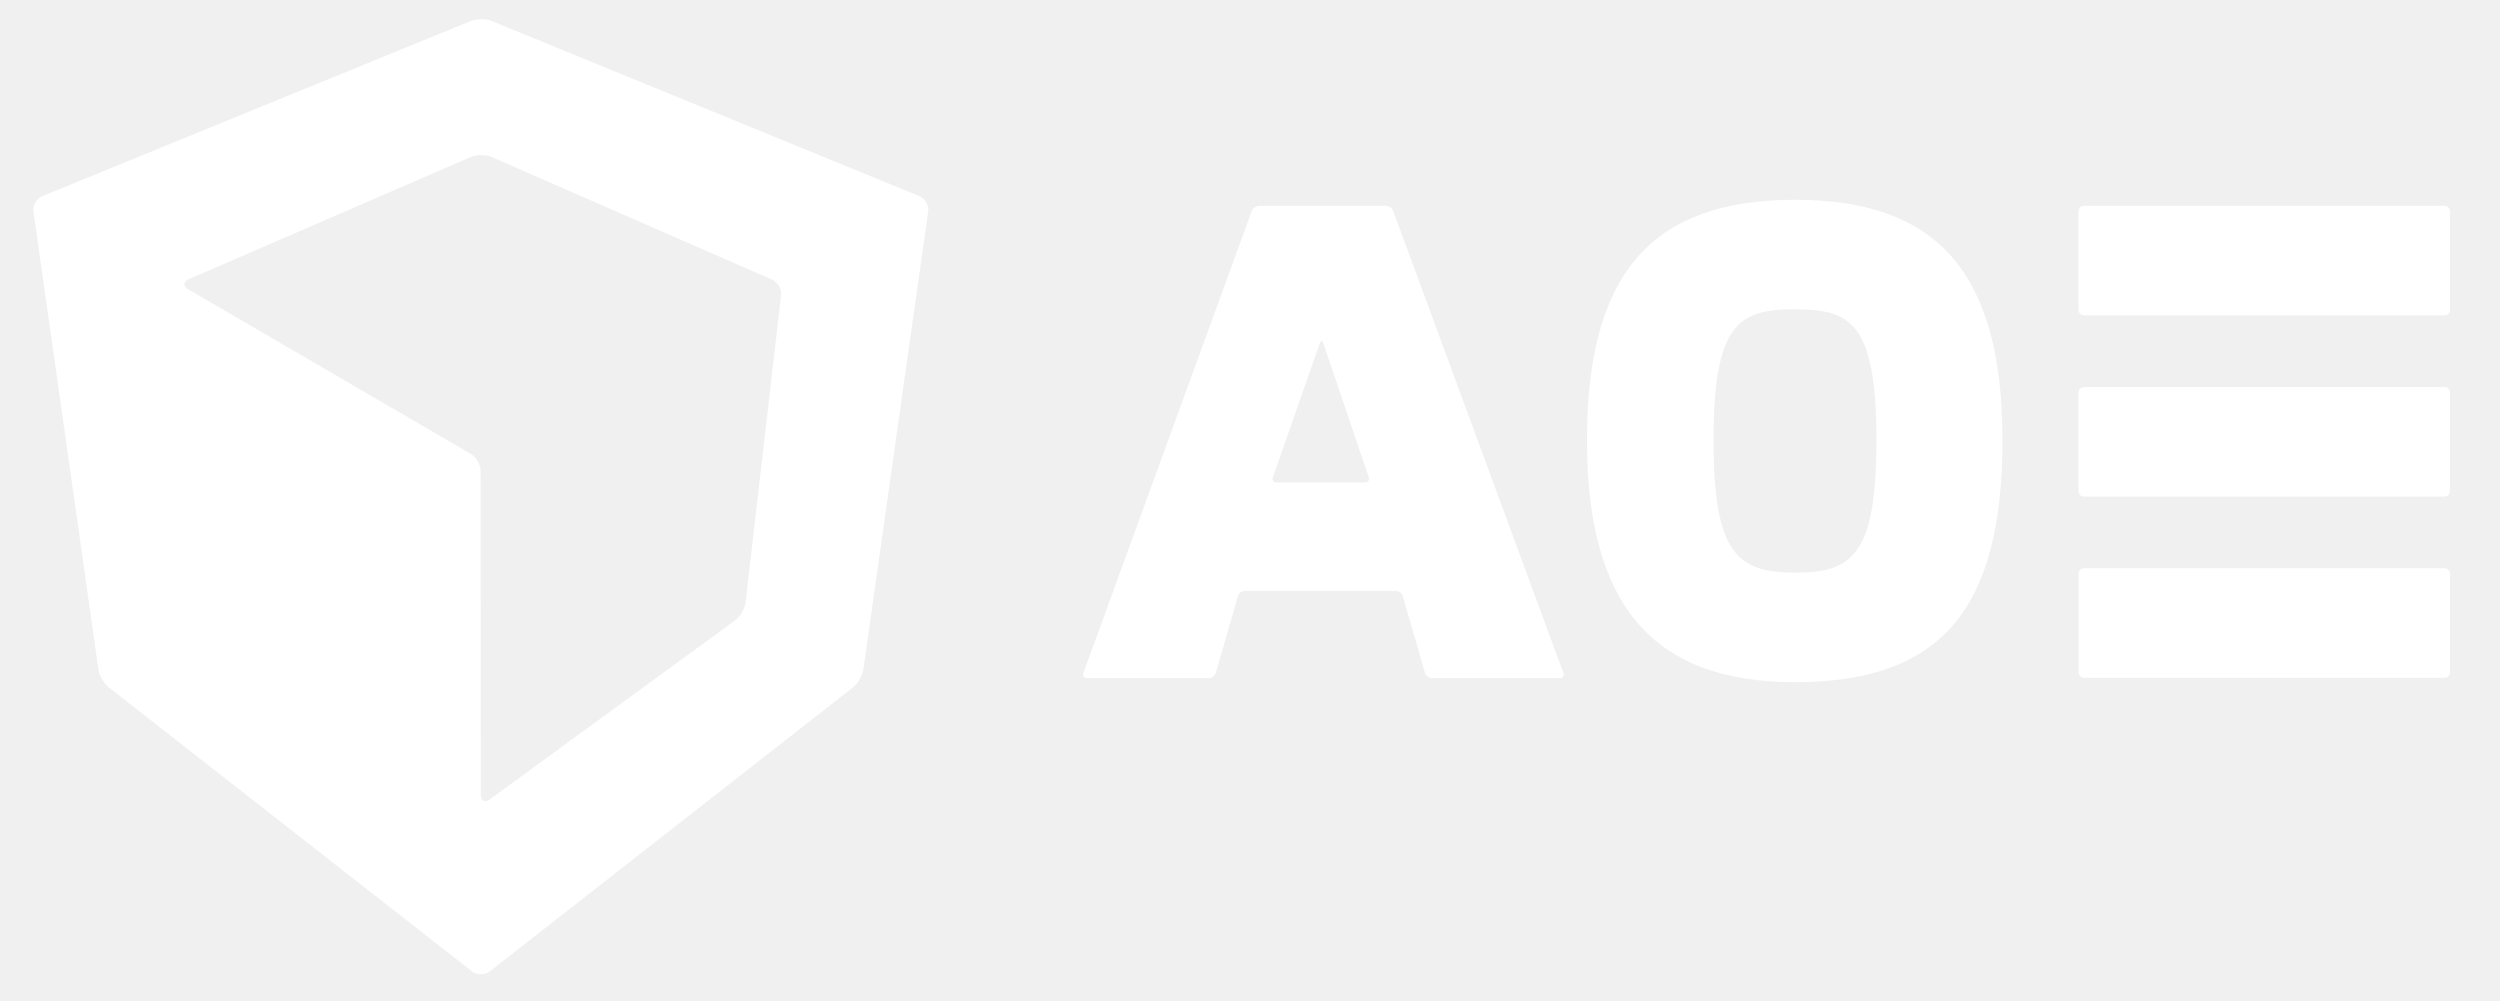
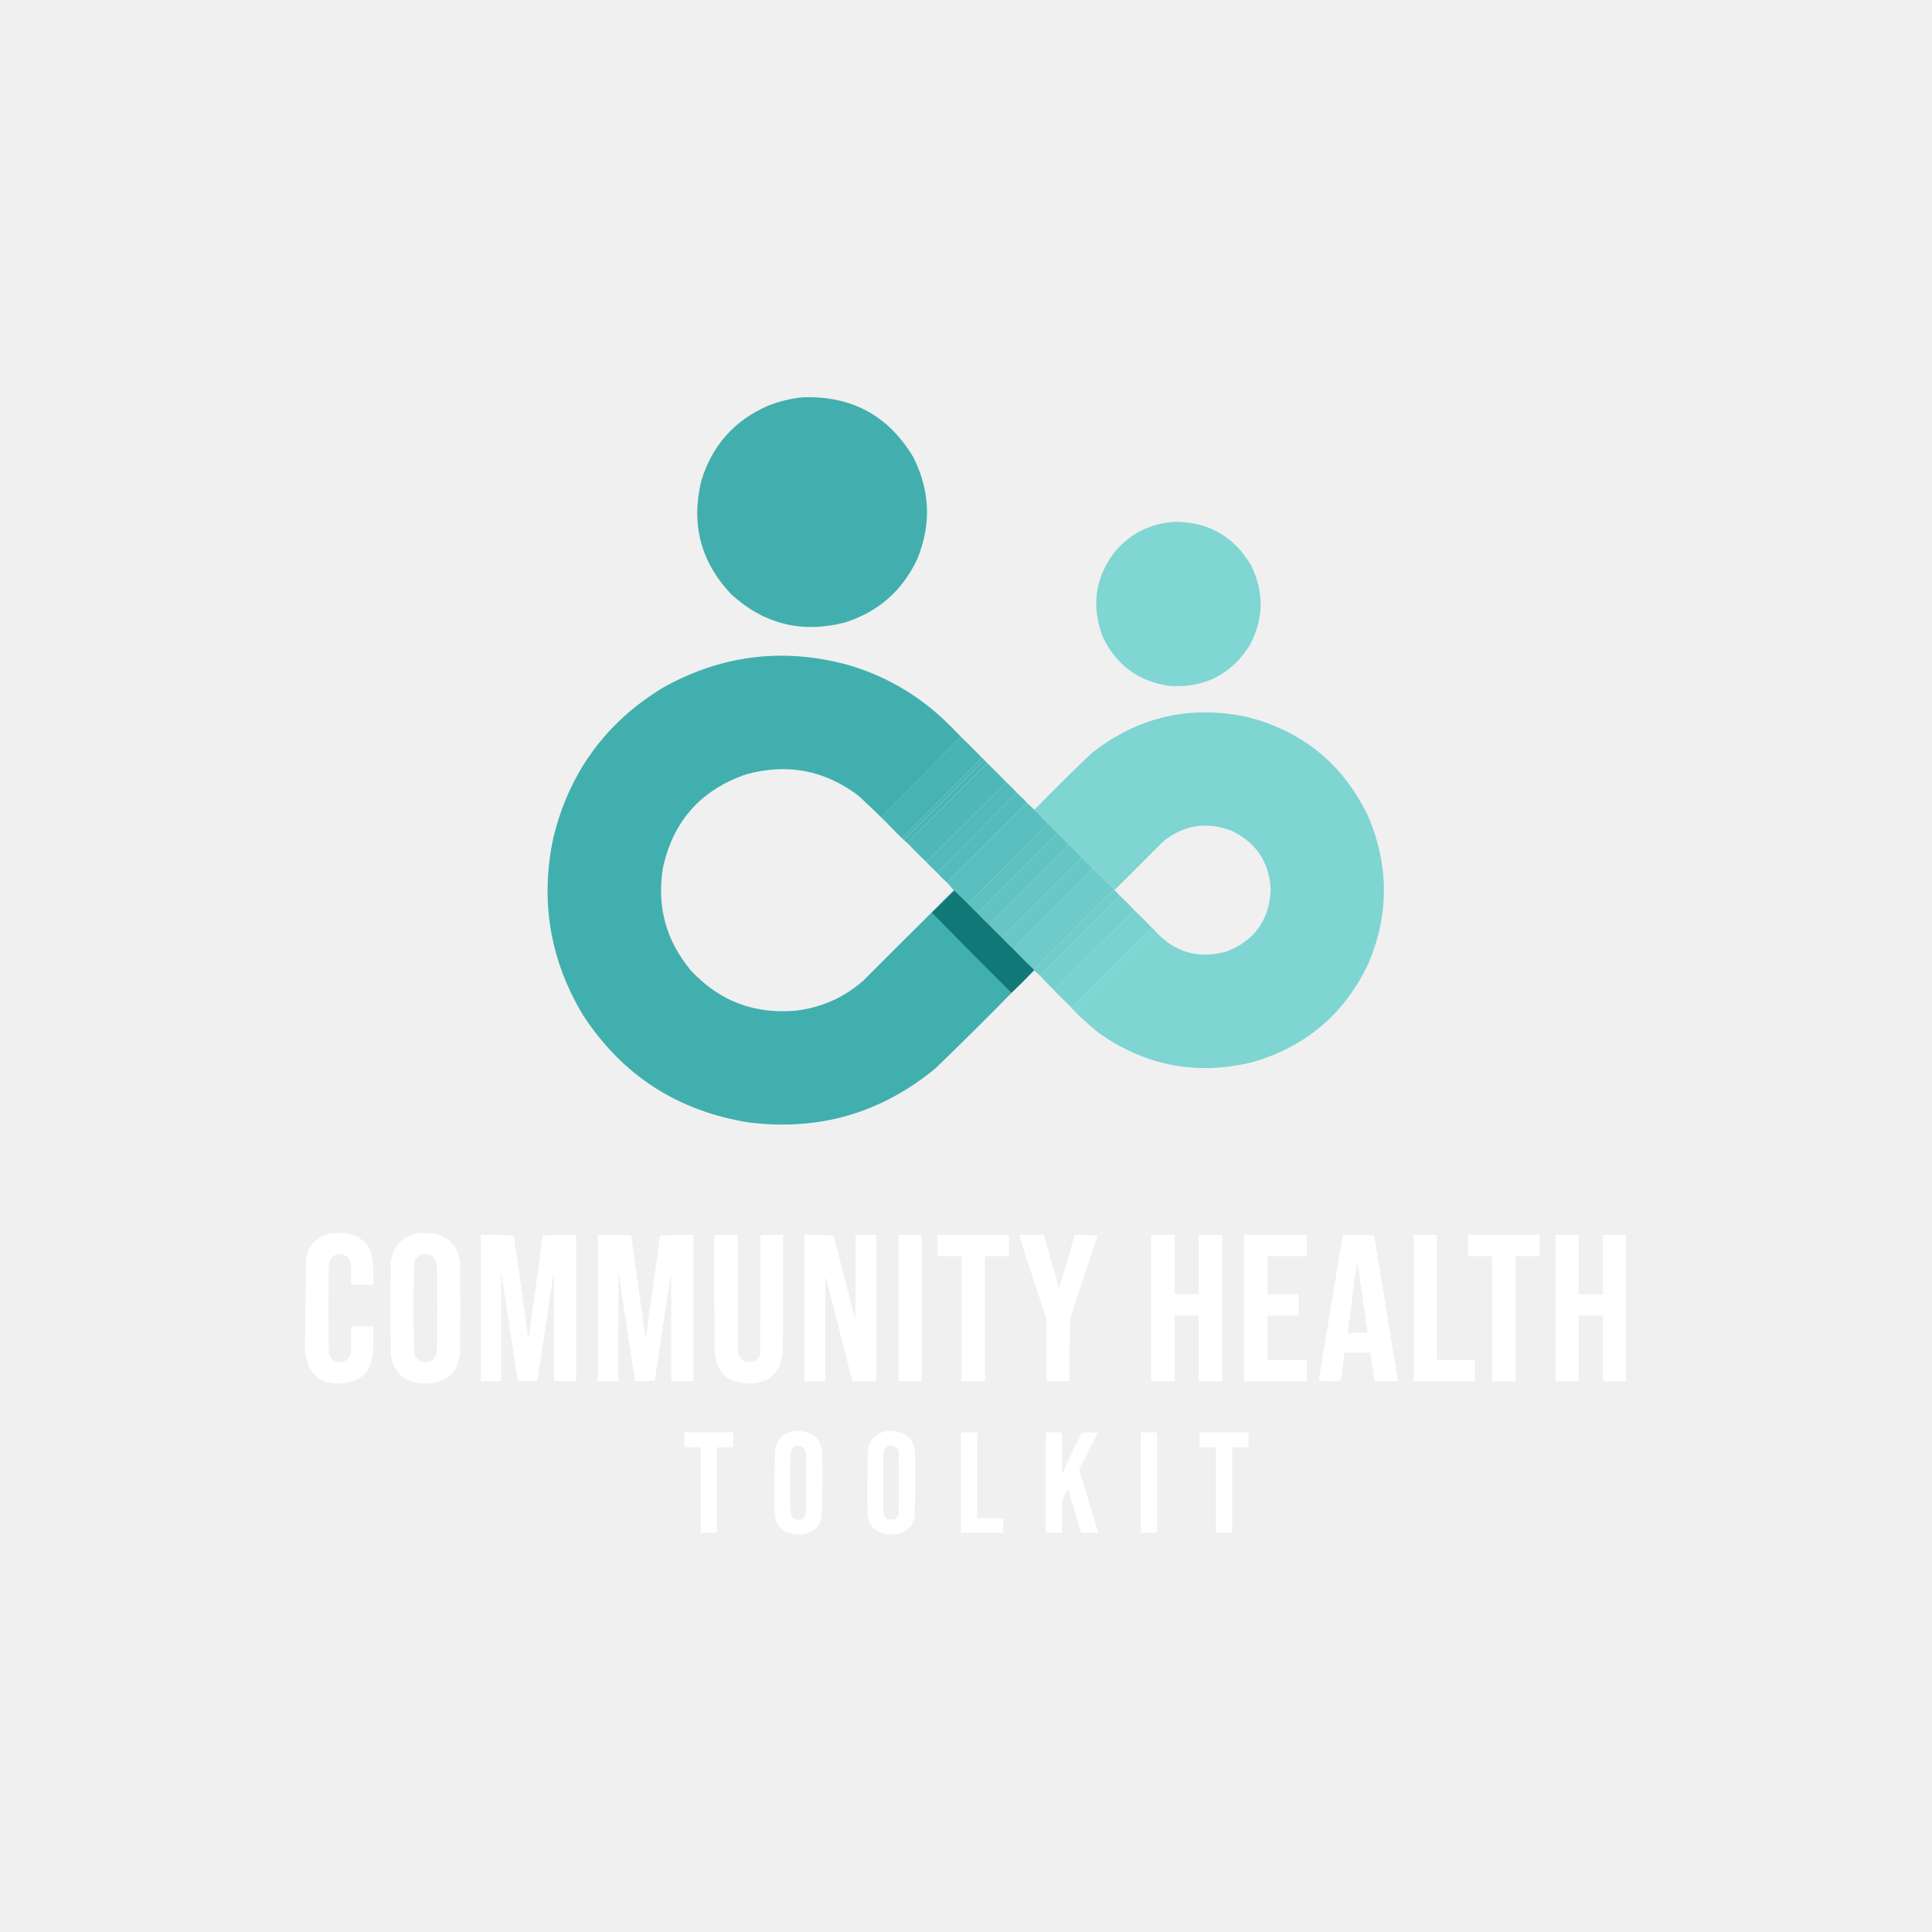
- <svg xmlns="http://www.w3.org/2000/svg" width="100%" height="100%" viewBox="0 0 150 60" version="1.1" xml:space="preserve" style="fill-rule:evenodd;clip-rule:evenodd;stroke-linejoin:round;stroke-miterlimit:1.414;">
-   <rect id="ArtBoard1" x="0" y="0" width="150" height="60" style="fill:none;" />
+ <svg xmlns="http://www.w3.org/2000/svg" version="1.1" width="4267px" height="4267px" style="shape-rendering:geometricPrecision; text-rendering:geometricPrecision; image-rendering:optimizeQuality; fill-rule:evenodd; clip-rule:evenodd">
  <g>
-     <path d="M82.126,28.638c0.058,0.171 -0.042,0.309 -0.22,0.309l-5.318,0c-0.179,0 -0.276,-0.138 -0.217,-0.306l2.817,-8.047c0.059,-0.168 0.155,-0.168 0.212,0l2.726,8.044Zm-6.583,-16.289c-0.179,0 -0.375,0.139 -0.436,0.305l-10.103,27.727c-0.061,0.168 0.035,0.307 0.214,0.307l7.316,0c0.179,0 0.366,-0.141 0.415,-0.312l1.329,-4.609c0.05,-0.173 0.236,-0.311 0.415,-0.311l9.059,0c0.179,0 0.366,0.138 0.415,0.311l1.33,4.609c0.05,0.171 0.236,0.312 0.415,0.312l7.681,0c0.179,0 0.274,-0.139 0.213,-0.304l-10.216,-27.73c-0.062,-0.166 -0.259,-0.305 -0.437,-0.305l-7.61,0Z" style="fill:#fff;fill-rule:nonzero;" />
-     <path d="M107.736,34.36c-3.471,0 -4.925,-1.103 -4.925,-7.937c0,-7.088 1.565,-7.865 4.888,-7.865c3.322,0 4.887,0.777 4.887,7.865c0,6.834 -1.429,7.937 -4.85,7.937Zm-0.037,-22.373c-8.632,0 -12.481,4.453 -12.481,14.436c0,9.897 3.965,14.508 12.481,14.508c8.725,0 12.448,-4.338 12.448,-14.508c0,-9.983 -3.84,-14.436 -12.448,-14.436Z" style="fill:#fff;fill-rule:nonzero;" />
-     <path d="M124.72,40.35c0,0.175 0.142,0.318 0.317,0.318l21.646,0c0.174,0 0.317,-0.143 0.317,-0.318l0,-5.934c0,-0.175 -0.143,-0.319 -0.317,-0.319l-21.646,0c-0.175,0 -0.317,0.144 -0.317,0.319l0,5.934Z" style="fill:#fff;fill-rule:nonzero;" />
-     <path d="M125.032,12.349c-0.175,0 -0.318,0.144 -0.318,0.319l0,5.934c0,0.175 0.143,0.317 0.318,0.317l21.645,0c0.175,0 0.318,-0.142 0.318,-0.317l0,-5.934c0,-0.175 -0.143,-0.319 -0.318,-0.319l-21.645,0Z" style="fill:#fff;fill-rule:nonzero;" />
-     <path d="M124.714,29.476c0,0.175 0.143,0.319 0.318,0.319l21.645,0c0.175,0 0.318,-0.144 0.318,-0.319l0,-5.934c0,-0.175 -0.143,-0.319 -0.318,-0.319l-21.645,0c-0.175,0 -0.318,0.144 -0.318,0.319l0,5.934Z" style="fill:#fff;fill-rule:nonzero;" />
-     <path d="M29.494,9.418c-0.34,-0.148 -0.896,-0.148 -1.237,-0.002l-16.929,7.333c-0.341,0.146 -0.357,0.421 -0.036,0.609l16.962,9.88c0.321,0.188 0.583,0.643 0.584,1.016l0.01,19.427c0,0.372 0.246,0.496 0.545,0.277l14.717,-10.737c0.3,-0.217 0.58,-0.699 0.623,-1.067l2.132,-18.436c0.043,-0.367 -0.201,-0.791 -0.541,-0.94l-16.83,-7.36Zm25.668,2.35c0.343,0.141 0.581,0.557 0.529,0.922l-3.888,27.472c-0.052,0.368 -0.334,0.855 -0.626,1.084l-21.793,17.038c-0.292,0.229 -0.77,0.229 -1.063,0l-21.79,-17.038c-0.293,-0.229 -0.575,-0.716 -0.627,-1.084l-3.897,-27.472c-0.052,-0.365 0.187,-0.781 0.53,-0.922l25.714,-10.509c0.343,-0.141 0.905,-0.141 1.248,0l25.663,10.509Z" style="fill:#fff;" />
+     <path style="opacity:0.996" fill="#41afae" d="M 1772.5,877.5 C 1880.45,873.542 1961.95,917.542 2017,1009.5C 2054.25,1083.12 2057.25,1158.12 2026,1234.5C 1993.06,1304.77 1939.56,1351.6 1865.5,1375C 1770.16,1399.25 1686.5,1378.25 1614.5,1312C 1547.45,1240.64 1525.61,1157.14 1549,1061.5C 1572.77,983.732 1621.93,928.565 1696.5,896C 1721.13,886.343 1746.46,880.176 1772.5,877.5 Z" />
+   </g>
+   <g>
+     <path style="opacity:0.995" fill="#7ed6d2" d="M 2594.5,1152.5 C 2669.24,1152.6 2725.4,1184.6 2763,1248.5C 2792.32,1308.01 2791.32,1367.01 2760,1425.5C 2719.03,1489.9 2660.2,1519.74 2583.5,1515C 2515.1,1505.4 2465.93,1469.56 2436,1407.5C 2409.32,1338.93 2418.32,1275.59 2463,1217.5C 2497.73,1177.55 2541.56,1155.89 2594.5,1152.5 Z" />
+   </g>
+   <g>
+     <path style="opacity:0.996" fill="#41afaf" d="M 2122.5,1627.5 C 2064.03,1686.47 2005.37,1745.3 1946.5,1804C 1952.1,1809.09 1957.1,1814.59 1961.5,1820.5C 1939.98,1798.81 1917.98,1777.64 1895.5,1757C 1821.06,1701.05 1738.73,1685.38 1648.5,1710C 1547.89,1744.39 1486.39,1813.56 1464,1917.5C 1450.41,2002.5 1471.08,2077.83 1526,2143.5C 1588.74,2210.98 1666.24,2240.48 1758.5,2232C 1815.33,2225.08 1865,2202.74 1907.5,2165C 1957.37,2114.97 2007.37,2065.13 2057.5,2015.5C 2115.25,2074.75 2173.58,2133.58 2232.5,2192C 2233.09,2192.46 2233.76,2192.63 2234.5,2192.5C 2178.98,2249.19 2122.65,2305.02 2065.5,2360C 1945.71,2458.63 1808.38,2498.3 1653.5,2479C 1496.34,2453.73 1374.51,2374.9 1288,2242.5C 1214.58,2120.66 1192.58,1990 1222,1850.5C 1257.29,1705.63 1338.46,1594.8 1465.5,1518C 1597.55,1444.77 1736.22,1429.1 1881.5,1471C 1963.13,1496.62 2034.13,1539.29 2094.5,1599C 2104.04,1608.37 2113.37,1617.87 2122.5,1627.5 Z" />
+   </g>
+   <g>
+     <path style="opacity:0.996" fill="#7dd5d2" d="M 2355.5,2214.5 C 2360.11,2217.77 2364.44,2221.43 2368.5,2225.5C 2370.46,2227.96 2372.63,2230.3 2375,2232.5C 2433.7,2173.63 2492.53,2114.97 2551.5,2056.5C 2594.07,2103.29 2646.07,2118.46 2707.5,2102C 2770.02,2078.34 2803.02,2033.01 2806.5,1966C 2803.77,1905 2775.1,1861.33 2720.5,1835C 2666.22,1814.2 2616.22,1821.53 2570.5,1857C 2534.83,1892.67 2499.17,1928.33 2463.5,1964C 2462.55,1964.48 2461.55,1964.65 2460.5,1964.5C 2460.5,1963.83 2460.17,1963.5 2459.5,1963.5C 2459.5,1962.83 2459.17,1962.5 2458.5,1962.5C 2458.5,1961.83 2458.17,1961.5 2457.5,1961.5C 2457.5,1960.83 2457.17,1960.5 2456.5,1960.5C 2456.5,1959.83 2456.17,1959.5 2455.5,1959.5C 2455.5,1958.83 2455.17,1958.5 2454.5,1958.5C 2454.5,1957.83 2454.17,1957.5 2453.5,1957.5C 2453.5,1956.83 2453.17,1956.5 2452.5,1956.5C 2452.5,1955.83 2452.17,1955.5 2451.5,1955.5C 2451.5,1954.83 2451.17,1954.5 2450.5,1954.5C 2450.5,1953.83 2450.17,1953.5 2449.5,1953.5C 2449.5,1952.83 2449.17,1952.5 2448.5,1952.5C 2448.5,1951.83 2448.17,1951.5 2447.5,1951.5C 2447.5,1950.83 2447.17,1950.5 2446.5,1950.5C 2446.5,1949.83 2446.17,1949.5 2445.5,1949.5C 2445.5,1948.83 2445.17,1948.5 2444.5,1948.5C 2444.5,1947.83 2444.17,1947.5 2443.5,1947.5C 2443.5,1946.83 2443.17,1946.5 2442.5,1946.5C 2442.5,1945.83 2442.17,1945.5 2441.5,1945.5C 2441.5,1944.83 2441.17,1944.5 2440.5,1944.5C 2440.5,1943.83 2440.17,1943.5 2439.5,1943.5C 2439.5,1942.83 2439.17,1942.5 2438.5,1942.5C 2430.17,1934.5 2421.83,1926.5 2413.5,1918.5C 2405.83,1910.17 2397.83,1902.17 2389.5,1894.5C 2380.17,1884.5 2370.5,1874.83 2360.5,1865.5C 2352.5,1856.83 2344.17,1848.5 2335.5,1840.5C 2328.5,1832.83 2321.17,1825.5 2313.5,1818.5C 2303.83,1808.5 2294.17,1798.5 2284.5,1788.5C 2326.02,1745.81 2368.36,1703.98 2411.5,1663C 2512.44,1583.69 2626.11,1557.02 2752.5,1583C 2876.18,1614.06 2965.68,1686.89 3021,1801.5C 3067.96,1910.36 3068.29,2019.36 3022,2128.5C 2969.29,2239.53 2883.79,2312.03 2765.5,2346C 2644.3,2375.42 2532.63,2354.75 2430.5,2284C 2403.5,2263.17 2378.5,2240.01 2355.5,2214.5 Z" />
+   </g>
+   <g>
+     <path style="opacity:0.998" fill="#47b3b2" d="M 2122.5,1627.5 C 2138.17,1642.5 2153.5,1657.83 2168.5,1673.5C 2110.03,1732.47 2051.37,1791.3 1992.5,1850C 1994.04,1851.71 1995.7,1853.21 1997.5,1854.5C 1997.5,1855.17 1997.5,1855.83 1997.5,1856.5C 1985.17,1844.83 1973.17,1832.83 1961.5,1820.5C 1957.1,1814.59 1952.1,1809.09 1946.5,1804C 2005.37,1745.3 2064.03,1686.47 2122.5,1627.5 Z" />
+   </g>
+   <g>
+     <path style="opacity:0.998" fill="#4bb5b4" d="M 2168.5,1673.5 C 2170.5,1674.83 2172.17,1676.5 2173.5,1678.5C 2115.17,1737.5 2056.5,1796.17 1997.5,1854.5C 1995.7,1853.21 1994.04,1851.71 1992.5,1850C 2051.37,1791.3 2110.03,1732.47 2168.5,1673.5 Z" />
+   </g>
+   <g>
+     <path style="opacity:0.997" fill="#4bb5b4" d="M 2173.5,1678.5 C 2176.17,1680.5 2178.5,1682.83 2180.5,1685.5C 2121.5,1744.17 2062.5,1802.83 2003.5,1861.5C 2001.5,1859.83 1999.5,1858.17 1997.5,1856.5C 1997.5,1855.83 1997.5,1855.17 1997.5,1854.5C 2056.5,1796.17 2115.17,1737.5 2173.5,1678.5 Z" />
+   </g>
+   <g>
+     <path style="opacity:0.997" fill="#4eb7b7" d="M 2180.5,1685.5 C 2194.83,1699.17 2208.83,1713.17 2222.5,1727.5C 2163.5,1786.17 2104.5,1844.83 2045.5,1903.5C 2031.17,1889.83 2017.17,1875.83 2003.5,1861.5C 2062.5,1802.83 2121.5,1744.17 2180.5,1685.5 Z" />
+   </g>
+   <g>
+     <path style="opacity:0.997" fill="#53bab9" d="M 2222.5,1727.5 C 2230.5,1734.83 2238.17,1742.5 2245.5,1750.5C 2186.83,1809.5 2128.17,1868.5 2069.5,1927.5C 2061.17,1919.83 2053.17,1911.83 2045.5,1903.5C 2104.5,1844.83 2163.5,1786.17 2222.5,1727.5 Z" />
+   </g>
+   <g>
+     <path style="opacity:0.997" fill="#55bcbb" d="M 2245.5,1750.5 C 2253.5,1757.83 2261.17,1765.5 2268.5,1773.5C 2209.5,1832.17 2150.5,1890.83 2091.5,1949.5C 2083.83,1942.5 2076.5,1935.17 2069.5,1927.5C 2128.17,1868.5 2186.83,1809.5 2245.5,1750.5 Z" />
+   </g>
+   <g>
+     <path style="opacity:0.999" fill="#5abfbe" d="M 2268.5,1773.5 C 2273.83,1778.5 2279.17,1783.5 2284.5,1788.5C 2294.17,1798.5 2303.83,1808.5 2313.5,1818.5C 2255.92,1877.58 2197.75,1936.25 2139,1994.5C 2138.54,1995.09 2138.37,1995.76 2138.5,1996.5C 2128.17,1986.5 2117.83,1976.5 2107.5,1966.5C 2107.17,1966.5 2106.83,1966.5 2106.5,1966.5C 2101.89,1960.56 2096.89,1954.89 2091.5,1949.5C 2150.5,1890.83 2209.5,1832.17 2268.5,1773.5 Z" />
+   </g>
+   <g>
+     <path style="opacity:1" fill="#5ec2c0" d="M 2313.5,1818.5 C 2321.17,1825.5 2328.5,1832.83 2335.5,1840.5C 2276.83,1899.5 2218.17,1958.5 2159.5,2017.5C 2152.17,2010.83 2145.17,2003.83 2138.5,1996.5C 2138.37,1995.76 2138.54,1995.09 2139,1994.5C 2197.75,1936.25 2255.92,1877.58 2313.5,1818.5 Z" />
+   </g>
+   <g>
+     <path style="opacity:0.999" fill="#61c3c2" d="M 2335.5,1840.5 C 2344.17,1848.5 2352.5,1856.83 2360.5,1865.5C 2301.12,1923.88 2242.45,1982.88 2184.5,2042.5C 2175.83,2034.5 2167.5,2026.17 2159.5,2017.5C 2218.17,1958.5 2276.83,1899.5 2335.5,1840.5 Z" />
+   </g>
+   <g>
+     <path style="opacity:0.998" fill="#65c6c4" d="M 2360.5,1865.5 C 2370.5,1874.83 2380.17,1884.5 2389.5,1894.5C 2330.12,1952.88 2271.45,2011.88 2213.5,2071.5C 2203.5,2062.17 2193.83,2052.5 2184.5,2042.5C 2242.45,1982.88 2301.12,1923.88 2360.5,1865.5 Z" />
+   </g>
+   <g>
+     <path style="opacity:0.998" fill="#68c8c6" d="M 2389.5,1894.5 C 2397.83,1902.17 2405.83,1910.17 2413.5,1918.5C 2354.83,1977.5 2296.17,2036.5 2237.5,2095.5C 2229.17,2087.83 2221.17,2079.83 2213.5,2071.5C 2271.45,2011.88 2330.12,1952.88 2389.5,1894.5 Z" />
+   </g>
+   <g>
+     <path style="opacity:0.998" fill="#6dcbc9" d="M 2413.5,1918.5 C 2421.83,1926.5 2430.17,1934.5 2438.5,1942.5C 2439.17,1942.5 2439.5,1942.83 2439.5,1943.5C 2440.17,1943.5 2440.5,1943.83 2440.5,1944.5C 2441.17,1944.5 2441.5,1944.83 2441.5,1945.5C 2442.17,1945.5 2442.5,1945.83 2442.5,1946.5C 2443.17,1946.5 2443.5,1946.83 2443.5,1947.5C 2444.17,1947.5 2444.5,1947.83 2444.5,1948.5C 2445.17,1948.5 2445.5,1948.83 2445.5,1949.5C 2446.17,1949.5 2446.5,1949.83 2446.5,1950.5C 2447.17,1950.5 2447.5,1950.83 2447.5,1951.5C 2448.17,1951.5 2448.5,1951.83 2448.5,1952.5C 2449.17,1952.5 2449.5,1952.83 2449.5,1953.5C 2450.17,1953.5 2450.5,1953.83 2450.5,1954.5C 2451.17,1954.5 2451.5,1954.83 2451.5,1955.5C 2452.17,1955.5 2452.5,1955.83 2452.5,1956.5C 2453.17,1956.5 2453.5,1956.83 2453.5,1957.5C 2454.17,1957.5 2454.5,1957.83 2454.5,1958.5C 2455.17,1958.5 2455.5,1958.83 2455.5,1959.5C 2456.17,1959.5 2456.5,1959.83 2456.5,1960.5C 2457.17,1960.5 2457.5,1960.83 2457.5,1961.5C 2458.17,1961.5 2458.5,1961.83 2458.5,1962.5C 2459.17,1962.5 2459.5,1962.83 2459.5,1963.5C 2459.5,1963.83 2459.5,1964.17 2459.5,1964.5C 2400.83,2023.5 2342.17,2082.5 2283.5,2141.5C 2267.83,2126.5 2252.5,2111.17 2237.5,2095.5C 2296.17,2036.5 2354.83,1977.5 2413.5,1918.5 Z" />
+   </g>
+   <g>
+     <path style="opacity:0.997" fill="#71cdcb" d="M 2459.5,1964.5 C 2459.83,1964.5 2460.17,1964.5 2460.5,1964.5C 2464.83,1969.17 2469.17,1973.83 2473.5,1978.5C 2414.5,2037.17 2355.5,2095.83 2296.5,2154.5C 2292.44,2150.43 2288.11,2146.77 2283.5,2143.5C 2283.5,2142.83 2283.5,2142.17 2283.5,2141.5C 2342.17,2082.5 2400.83,2023.5 2459.5,1964.5 Z" />
+   </g>
+   <g>
+     <path style="opacity:1" fill="#117878" d="M 2107.5,1966.5 C 2117.83,1976.5 2128.17,1986.5 2138.5,1996.5C 2145.17,2003.83 2152.17,2010.83 2159.5,2017.5C 2167.5,2026.17 2175.83,2034.5 2184.5,2042.5C 2193.83,2052.5 2203.5,2062.17 2213.5,2071.5C 2221.17,2079.83 2229.17,2087.83 2237.5,2095.5C 2252.5,2111.17 2267.83,2126.5 2283.5,2141.5C 2283.5,2142.17 2283.5,2142.83 2283.5,2143.5C 2267.5,2160.17 2251.17,2176.5 2234.5,2192.5C 2233.76,2192.63 2233.09,2192.46 2232.5,2192C 2173.58,2133.58 2115.25,2074.75 2057.5,2015.5C 2074.78,1999.89 2091.45,1983.55 2107.5,1966.5 Z" />
+   </g>
+   <g>
+     <path style="opacity:0.997" fill="#74cfcd" d="M 2473.5,1978.5 C 2484.5,1988.83 2495.17,1999.5 2505.5,2010.5C 2446.53,2068.97 2387.7,2127.63 2329,2186.5C 2326.56,2183.55 2323.73,2181.22 2320.5,2179.5C 2312.5,2171.17 2304.5,2162.83 2296.5,2154.5C 2355.5,2095.83 2414.5,2037.17 2473.5,1978.5 Z" />
+   </g>
+   <g>
+     <path style="opacity:0.996" fill="#238c8c" d="M 2106.5,1966.5 C 2106.83,1966.5 2107.17,1966.5 2107.5,1966.5C 2091.45,1983.55 2074.78,1999.89 2057.5,2015.5C 2073.5,1998.83 2089.83,1982.5 2106.5,1966.5 Z" />
+   </g>
+   <g>
+     <path style="opacity:0.998" fill="#79d2d0" d="M 2505.5,2010.5 C 2518.83,2023.17 2531.83,2036.17 2544.5,2049.5C 2486.17,2108.5 2427.5,2167.17 2368.5,2225.5C 2364.44,2221.43 2360.11,2217.77 2355.5,2214.5C 2343.5,2203.17 2331.83,2191.5 2320.5,2179.5C 2323.73,2181.22 2326.56,2183.55 2329,2186.5C 2387.7,2127.63 2446.53,2068.97 2505.5,2010.5 Z" />
+   </g>
+   <g>
+     <path style="opacity:0.998" fill="#7cd5d1" d="M 2544.5,2049.5 C 2547.17,2051.5 2549.5,2053.83 2551.5,2056.5C 2492.53,2114.97 2433.7,2173.63 2375,2232.5C 2372.63,2230.3 2370.46,2227.96 2368.5,2225.5C 2427.5,2167.17 2486.17,2108.5 2544.5,2049.5 Z" />
+   </g>
+   <g>
+     <path style="opacity:0.984" fill="#fefffe" d="M 733.5,2723.5 C 743.839,2723.33 754.172,2723.5 764.5,2724C 799.295,2729.8 818.795,2750.3 823,2785.5C 824.32,2802.81 824.82,2820.14 824.5,2837.5C 808.167,2837.5 791.833,2837.5 775.5,2837.5C 775.667,2823.16 775.5,2808.83 775,2794.5C 771.832,2773.7 759.999,2766.2 739.5,2772C 731.101,2776.62 726.601,2783.78 726,2793.5C 725.333,2857.5 725.333,2921.5 726,2985.5C 728.453,3002.49 738.286,3009.99 755.5,3008C 767.78,3005.05 774.28,2997.21 775,2984.5C 775.5,2966.17 775.667,2947.84 775.5,2929.5C 791.833,2929.5 808.167,2929.5 824.5,2929.5C 824.667,2946.84 824.5,2964.17 824,2981.5C 821.8,3029.37 796.8,3054.03 749,3055.5C 711.498,3056.45 687.498,3039.12 677,3003.5C 675.275,2994.35 674.109,2985.19 673.5,2976C 674.019,2910.54 674.853,2845.04 676,2779.5C 682.262,2747.4 701.429,2728.74 733.5,2723.5 Z" />
+   </g>
+   <g>
+     <path style="opacity:0.99" fill="#fefffe" d="M 923.5,2723.5 C 936.213,2723.13 948.88,2723.63 961.5,2725C 994.293,2733.47 1012.46,2754.64 1016,2788.5C 1016.67,2855.83 1016.67,2923.17 1016,2990.5C 1010.86,3029.64 988.691,3051.14 949.5,3055C 928.306,3057.3 908.64,3052.96 890.5,3042C 873.864,3028.57 864.697,3011.07 863,2989.5C 862.333,2922.83 862.333,2856.17 863,2789.5C 867.141,2752.54 887.308,2730.54 923.5,2723.5 Z M 931.5,2770.5 C 951.432,2767.28 962.598,2775.61 965,2795.5C 965.667,2858.17 965.667,2920.83 965,2983.5C 961.235,3005.14 948.735,3012.64 927.5,3006C 918.746,3000.34 914.246,2992.17 914,2981.5C 913.333,2919.83 913.333,2858.17 914,2796.5C 914.165,2783.79 919.998,2775.13 931.5,2770.5 Z" />
+   </g>
+   <g>
+     <path style="opacity:0.984" fill="#fefffe" d="M 1061.5,2727.5 C 1086.23,2726.85 1110.73,2727.52 1135,2729.5C 1145.5,2805.52 1156.17,2881.52 1167,2957.5C 1177.57,2881.15 1188.24,2804.82 1199,2728.5C 1223.43,2727.51 1247.93,2727.17 1272.5,2727.5C 1272.5,2835.17 1272.5,2942.83 1272.5,3050.5C 1256.17,3050.5 1239.83,3050.5 1223.5,3050.5C 1223.67,2970.5 1223.5,2890.5 1223,2810.5C 1211,2889.83 1199,2969.17 1187,3048.5C 1179.9,3049.81 1172.57,3050.48 1165,3050.5C 1157.43,3050.48 1150.1,3049.81 1143,3048.5C 1131.09,2968.82 1119.09,2889.15 1107,2809.5C 1106.5,2889.83 1106.33,2970.17 1106.5,3050.5C 1091.5,3050.5 1076.5,3050.5 1061.5,3050.5C 1061.5,2942.83 1061.5,2835.17 1061.5,2727.5 Z" />
+   </g>
+   <g>
+     <path style="opacity:0.981" fill="#fefffe" d="M 1320.5,2727.5 C 1345.07,2727.17 1369.57,2727.51 1394,2728.5C 1404.57,2804.85 1415.24,2881.18 1426,2957.5C 1436.76,2881.18 1447.43,2804.85 1458,2728.5C 1482.43,2727.51 1506.93,2727.17 1531.5,2727.5C 1531.5,2835.17 1531.5,2942.83 1531.5,3050.5C 1515.17,3050.5 1498.83,3050.5 1482.5,3050.5C 1482.67,2970.83 1482.5,2891.17 1482,2811.5C 1470,2890.83 1458,2970.17 1446,3049.5C 1431.58,3050.49 1417.08,3050.82 1402.5,3050.5C 1390.34,2970.18 1378.17,2889.85 1366,2809.5C 1365.5,2889.83 1365.33,2970.17 1365.5,3050.5C 1350.5,3050.5 1335.5,3050.5 1320.5,3050.5C 1320.5,2942.83 1320.5,2835.17 1320.5,2727.5 Z" />
+   </g>
+   <g>
+     <path style="opacity:0.979" fill="#fefffe" d="M 1577.5,2727.5 C 1594.83,2727.5 1612.17,2727.5 1629.5,2727.5C 1629.33,2813.5 1629.5,2899.5 1630,2985.5C 1633.67,3004.1 1644.84,3011.26 1663.5,3007C 1672.53,3004.12 1677.7,2997.96 1679,2988.5C 1679.5,2901.5 1679.67,2814.5 1679.5,2727.5C 1696.17,2727.5 1712.83,2727.5 1729.5,2727.5C 1729.67,2814.83 1729.5,2902.17 1729,2989.5C 1722.98,3033.35 1697.82,3055.35 1653.5,3055.5C 1605.46,3054.29 1580.29,3029.62 1578,2981.5C 1577.5,2896.83 1577.33,2812.17 1577.5,2727.5 Z" />
+   </g>
+   <g>
+     <path style="opacity:0.985" fill="#fefffe" d="M 1776.5,2727.5 C 1798.08,2727.17 1819.58,2727.51 1841,2728.5C 1857,2791.17 1873,2853.83 1889,2916.5C 1889.5,2853.5 1889.67,2790.5 1889.5,2727.5C 1904.83,2727.5 1920.17,2727.5 1935.5,2727.5C 1935.5,2835.17 1935.5,2942.83 1935.5,3050.5C 1917.83,3050.5 1900.17,3050.5 1882.5,3050.5C 1862.98,2973.1 1843.15,2895.77 1823,2818.5C 1822.5,2895.83 1822.33,2973.17 1822.5,3050.5C 1807.17,3050.5 1791.83,3050.5 1776.5,3050.5C 1776.5,2942.83 1776.5,2835.17 1776.5,2727.5 Z" />
+   </g>
+   <g>
+     <path style="opacity:0.998" fill="#fefffe" d="M 1984.5,2727.5 C 2001.5,2727.5 2018.5,2727.5 2035.5,2727.5C 2035.5,2835.17 2035.5,2942.83 2035.5,3050.5C 2018.5,3050.5 2001.5,3050.5 1984.5,3050.5C 1984.5,2942.83 1984.5,2835.17 1984.5,2727.5 Z" />
+   </g>
+   <g>
+     <path style="opacity:0.977" fill="#fefffe" d="M 2070.5,2727.5 C 2123.17,2727.5 2175.83,2727.5 2228.5,2727.5C 2228.5,2743.17 2228.5,2758.83 2228.5,2774.5C 2210.83,2774.5 2193.17,2774.5 2175.5,2774.5C 2175.5,2866.5 2175.5,2958.5 2175.5,3050.5C 2158.17,3050.5 2140.83,3050.5 2123.5,3050.5C 2123.5,2958.5 2123.5,2866.5 2123.5,2774.5C 2105.83,2774.5 2088.17,2774.5 2070.5,2774.5C 2070.5,2758.83 2070.5,2743.17 2070.5,2727.5 Z" />
+   </g>
+   <g>
+     <path style="opacity:0.984" fill="#fefffe" d="M 2250.5,2727.5 C 2268.83,2727.5 2287.17,2727.5 2305.5,2727.5C 2316.51,2766.52 2327.67,2805.52 2339,2844.5C 2351.27,2805.77 2362.77,2766.77 2373.5,2727.5C 2390.51,2727.17 2407.51,2727.5 2424.5,2728.5C 2403.7,2790.07 2383.2,2851.73 2363,2913.5C 2362.5,2959.17 2362.33,3004.83 2362.5,3050.5C 2345.5,3050.5 2328.5,3050.5 2311.5,3050.5C 2311.67,3004.5 2311.5,2958.5 2311,2912.5C 2290.52,2850.9 2270.36,2789.24 2250.5,2727.5 Z" />
+   </g>
+   <g>
+     <path style="opacity:0.979" fill="#fefffe" d="M 2542.5,2727.5 C 2559.83,2727.5 2577.17,2727.5 2594.5,2727.5C 2594.5,2771.17 2594.5,2814.83 2594.5,2858.5C 2612.17,2858.5 2629.83,2858.5 2647.5,2858.5C 2647.5,2814.83 2647.5,2771.17 2647.5,2727.5C 2664.83,2727.5 2682.17,2727.5 2699.5,2727.5C 2699.5,2835.17 2699.5,2942.83 2699.5,3050.5C 2682.17,3050.5 2664.83,3050.5 2647.5,3050.5C 2647.5,3002.17 2647.5,2953.83 2647.5,2905.5C 2629.83,2905.5 2612.17,2905.5 2594.5,2905.5C 2594.5,2953.83 2594.5,3002.17 2594.5,3050.5C 2577.17,3050.5 2559.83,3050.5 2542.5,3050.5C 2542.5,2942.83 2542.5,2835.17 2542.5,2727.5 Z" />
+   </g>
+   <g>
+     <path style="opacity:0.982" fill="#fefffe" d="M 2747.5,2727.5 C 2793.83,2727.5 2840.17,2727.5 2886.5,2727.5C 2886.5,2743.17 2886.5,2758.83 2886.5,2774.5C 2857.5,2774.5 2828.5,2774.5 2799.5,2774.5C 2799.5,2802.5 2799.5,2830.5 2799.5,2858.5C 2822.5,2858.5 2845.5,2858.5 2868.5,2858.5C 2868.5,2874.17 2868.5,2889.83 2868.5,2905.5C 2845.5,2905.5 2822.5,2905.5 2799.5,2905.5C 2799.5,2938.17 2799.5,2970.83 2799.5,3003.5C 2828.5,3003.5 2857.5,3003.5 2886.5,3003.5C 2886.5,3019.17 2886.5,3034.83 2886.5,3050.5C 2840.17,3050.5 2793.83,3050.5 2747.5,3050.5C 2747.5,2942.83 2747.5,2835.17 2747.5,2727.5 Z" />
+   </g>
+   <g>
+     <path style="opacity:0.984" fill="#fefffe" d="M 2965.5,2727.5 C 2988.74,2727.17 3011.91,2727.51 3035,2728.5C 3052.39,2835.86 3069.89,2943.2 3087.5,3050.5C 3070.17,3050.5 3052.83,3050.5 3035.5,3050.5C 3032.59,3029.48 3029.59,3008.48 3026.5,2987.5C 3007.5,2987.5 2988.5,2987.5 2969.5,2987.5C 2966.9,3008.19 2964.07,3028.85 2961,3049.5C 2944.9,3050.82 2928.73,3050.82 2912.5,3049.5C 2930.17,2942.16 2947.83,2834.83 2965.5,2727.5 Z M 2997.5,2785.5 C 3005.52,2837.98 3013.19,2890.65 3020.5,2943.5C 3005.83,2943.5 2991.17,2943.5 2976.5,2943.5C 2983.5,2890.83 2990.5,2838.17 2997.5,2785.5 Z" />
+   </g>
+   <g>
+     <path style="opacity:0.995" fill="#fefffe" d="M 3122.5,2727.5 C 3139.5,2727.5 3156.5,2727.5 3173.5,2727.5C 3173.5,2819.5 3173.5,2911.5 3173.5,3003.5C 3201.5,3003.5 3229.5,3003.5 3257.5,3003.5C 3257.5,3019.17 3257.5,3034.83 3257.5,3050.5C 3212.5,3050.5 3167.5,3050.5 3122.5,3050.5C 3122.5,2942.83 3122.5,2835.17 3122.5,2727.5 Z" />
+   </g>
+   <g>
+     <path style="opacity:0.979" fill="#fefffe" d="M 3242.5,2727.5 C 3295.17,2727.5 3347.83,2727.5 3400.5,2727.5C 3400.5,2743.17 3400.5,2758.83 3400.5,2774.5C 3382.83,2774.5 3365.17,2774.5 3347.5,2774.5C 3347.5,2866.5 3347.5,2958.5 3347.5,3050.5C 3330.17,3050.5 3312.83,3050.5 3295.5,3050.5C 3295.5,2958.5 3295.5,2866.5 3295.5,2774.5C 3277.83,2774.5 3260.17,2774.5 3242.5,2774.5C 3242.5,2758.83 3242.5,2743.17 3242.5,2727.5 Z" />
+   </g>
+   <g>
+     <path style="opacity:0.993" fill="#fefffe" d="M 3435.5,2727.5 C 3452.5,2727.5 3469.5,2727.5 3486.5,2727.5C 3486.5,2771.17 3486.5,2814.83 3486.5,2858.5C 3504.5,2858.5 3522.5,2858.5 3540.5,2858.5C 3540.5,2814.83 3540.5,2771.17 3540.5,2727.5C 3557.5,2727.5 3574.5,2727.5 3591.5,2727.5C 3591.5,2835.17 3591.5,2942.83 3591.5,3050.5C 3574.5,3050.5 3557.5,3050.5 3540.5,3050.5C 3540.5,3002.17 3540.5,2953.83 3540.5,2905.5C 3522.5,2905.5 3504.5,2905.5 3486.5,2905.5C 3486.5,2953.83 3486.5,3002.17 3486.5,3050.5C 3469.5,3050.5 3452.5,3050.5 3435.5,3050.5C 3435.5,2942.83 3435.5,2835.17 3435.5,2727.5 Z" />
+   </g>
+   <g>
+     <path style="opacity:0.98" fill="#fefffe" d="M 1756.5,3160.5 C 1771.77,3159.32 1785.77,3162.82 1798.5,3171C 1809.28,3180.73 1815.11,3192.9 1816,3207.5C 1816.97,3254.86 1816.63,3302.19 1815,3349.5C 1810.7,3371.46 1797.54,3384.3 1775.5,3388C 1760.02,3390.42 1745.35,3388.08 1731.5,3381C 1719.7,3372.52 1712.87,3361.02 1711,3346.5C 1710.02,3297.13 1710.36,3247.8 1712,3198.5C 1718.09,3175.58 1732.92,3162.91 1756.5,3160.5 Z M 1757.5,3193.5 C 1769.51,3191.24 1777.01,3195.91 1780,3207.5C 1780.67,3252.5 1780.67,3297.5 1780,3342.5C 1778.28,3351.87 1772.61,3356.54 1763,3356.5C 1752.69,3355.52 1747.02,3349.85 1746,3339.5C 1745.33,3296.5 1745.33,3253.5 1746,3210.5C 1746.59,3202.44 1750.43,3196.78 1757.5,3193.5 Z" />
+   </g>
+   <g>
+     <path style="opacity:0.98" fill="#fefffe" d="M 1961.5,3160.5 C 1976.77,3159.32 1990.77,3162.82 2003.5,3171C 2014.28,3180.73 2020.11,3192.9 2021,3207.5C 2021.97,3254.86 2021.63,3302.19 2020,3349.5C 2015.7,3371.46 2002.54,3384.3 1980.5,3388C 1965.02,3390.42 1950.35,3388.08 1936.5,3381C 1924.7,3372.52 1917.87,3361.02 1916,3346.5C 1915.02,3297.13 1915.36,3247.8 1917,3198.5C 1923.09,3175.58 1937.92,3162.91 1961.5,3160.5 Z M 1962.5,3193.5 C 1974.51,3191.24 1982.01,3195.91 1985,3207.5C 1985.67,3252.5 1985.67,3297.5 1985,3342.5C 1983.28,3351.87 1977.61,3356.54 1968,3356.5C 1957.69,3355.52 1952.02,3349.85 1951,3339.5C 1950.33,3296.5 1950.33,3253.5 1951,3210.5C 1951.59,3202.44 1955.43,3196.78 1962.5,3193.5 Z" />
+   </g>
+   <g>
+     <path style="opacity:0.968" fill="#fefffe" d="M 1511.5,3163.5 C 1547.5,3163.5 1583.5,3163.5 1619.5,3163.5C 1619.5,3174.5 1619.5,3185.5 1619.5,3196.5C 1607.5,3196.5 1595.5,3196.5 1583.5,3196.5C 1583.5,3259.5 1583.5,3322.5 1583.5,3385.5C 1571.5,3385.5 1559.5,3385.5 1547.5,3385.5C 1547.5,3322.5 1547.5,3259.5 1547.5,3196.5C 1535.5,3196.5 1523.5,3196.5 1511.5,3196.5C 1511.5,3185.5 1511.5,3174.5 1511.5,3163.5 Z" />
+   </g>
+   <g>
+     <path style="opacity:0.972" fill="#fefffe" d="M 2122.5,3163.5 C 2134.5,3163.5 2146.5,3163.5 2158.5,3163.5C 2158.5,3226.83 2158.5,3290.17 2158.5,3353.5C 2177.5,3353.5 2196.5,3353.5 2215.5,3353.5C 2215.5,3364.17 2215.5,3374.83 2215.5,3385.5C 2184.5,3385.5 2153.5,3385.5 2122.5,3385.5C 2122.5,3311.5 2122.5,3237.5 2122.5,3163.5 Z" />
+   </g>
+   <g>
+     <path style="opacity:0.97" fill="#fefffe" d="M 2309.5,3163.5 C 2321.5,3163.5 2333.5,3163.5 2345.5,3163.5C 2345.33,3193.84 2345.5,3224.17 2346,3254.5C 2359.89,3224.38 2374.06,3194.38 2388.5,3164.5C 2400.5,3163.17 2412.5,3163.17 2424.5,3164.5C 2410.95,3191.76 2397.29,3218.93 2383.5,3246C 2397.31,3292.42 2411.31,3338.75 2425.5,3385C 2412.84,3385.5 2400.17,3385.67 2387.5,3385.5C 2378.16,3353.14 2368.66,3320.81 2359,3288.5C 2354.67,3297.17 2350.33,3305.83 2346,3314.5C 2345.5,3338.16 2345.33,3361.83 2345.5,3385.5C 2333.5,3385.5 2321.5,3385.5 2309.5,3385.5C 2309.5,3311.5 2309.5,3237.5 2309.5,3163.5 Z" />
+   </g>
+   <g>
+     <path style="opacity:0.968" fill="#fefffe" d="M 2519.5,3163.5 C 2531.5,3163.5 2543.5,3163.5 2555.5,3163.5C 2555.5,3237.5 2555.5,3311.5 2555.5,3385.5C 2543.5,3385.5 2531.5,3385.5 2519.5,3385.5C 2519.5,3311.5 2519.5,3237.5 2519.5,3163.5 Z" />
+   </g>
+   <g>
+     <path style="opacity:0.968" fill="#fefffe" d="M 2649.5,3163.5 C 2685.5,3163.5 2721.5,3163.5 2757.5,3163.5C 2757.5,3174.5 2757.5,3185.5 2757.5,3196.5C 2745.5,3196.5 2733.5,3196.5 2721.5,3196.5C 2721.5,3259.5 2721.5,3322.5 2721.5,3385.5C 2709.5,3385.5 2697.5,3385.5 2685.5,3385.5C 2685.5,3322.5 2685.5,3259.5 2685.5,3196.5C 2673.5,3196.5 2661.5,3196.5 2649.5,3196.5C 2649.5,3185.5 2649.5,3174.5 2649.5,3163.5 Z" />
  </g>
</svg>
